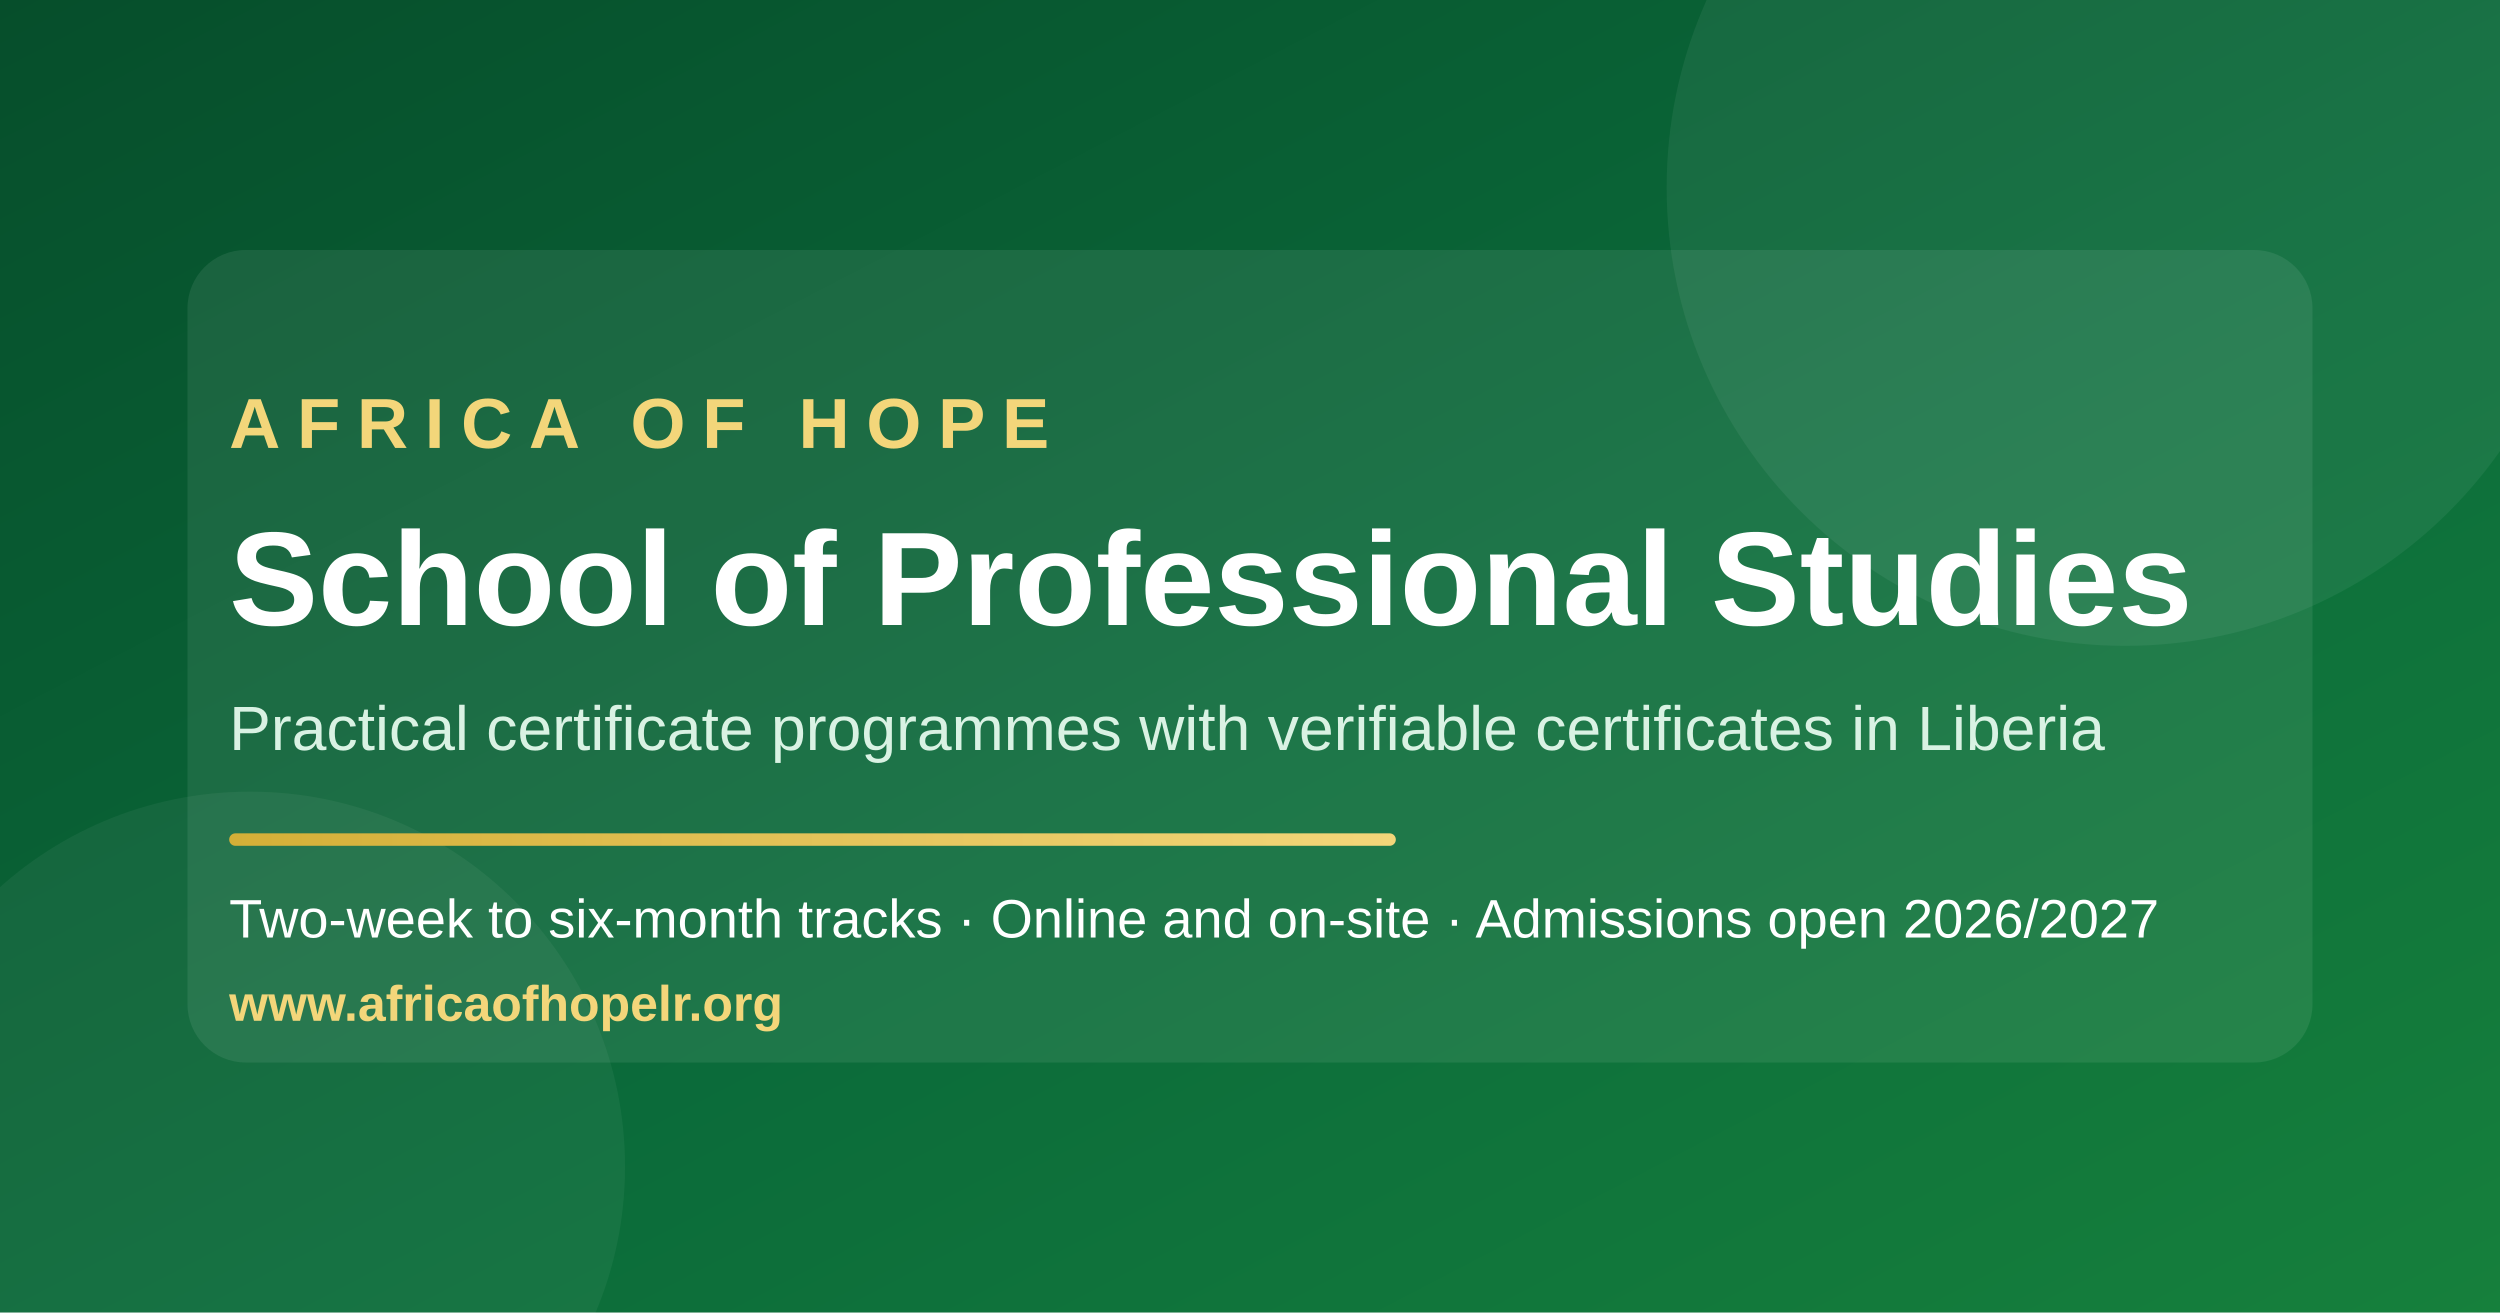
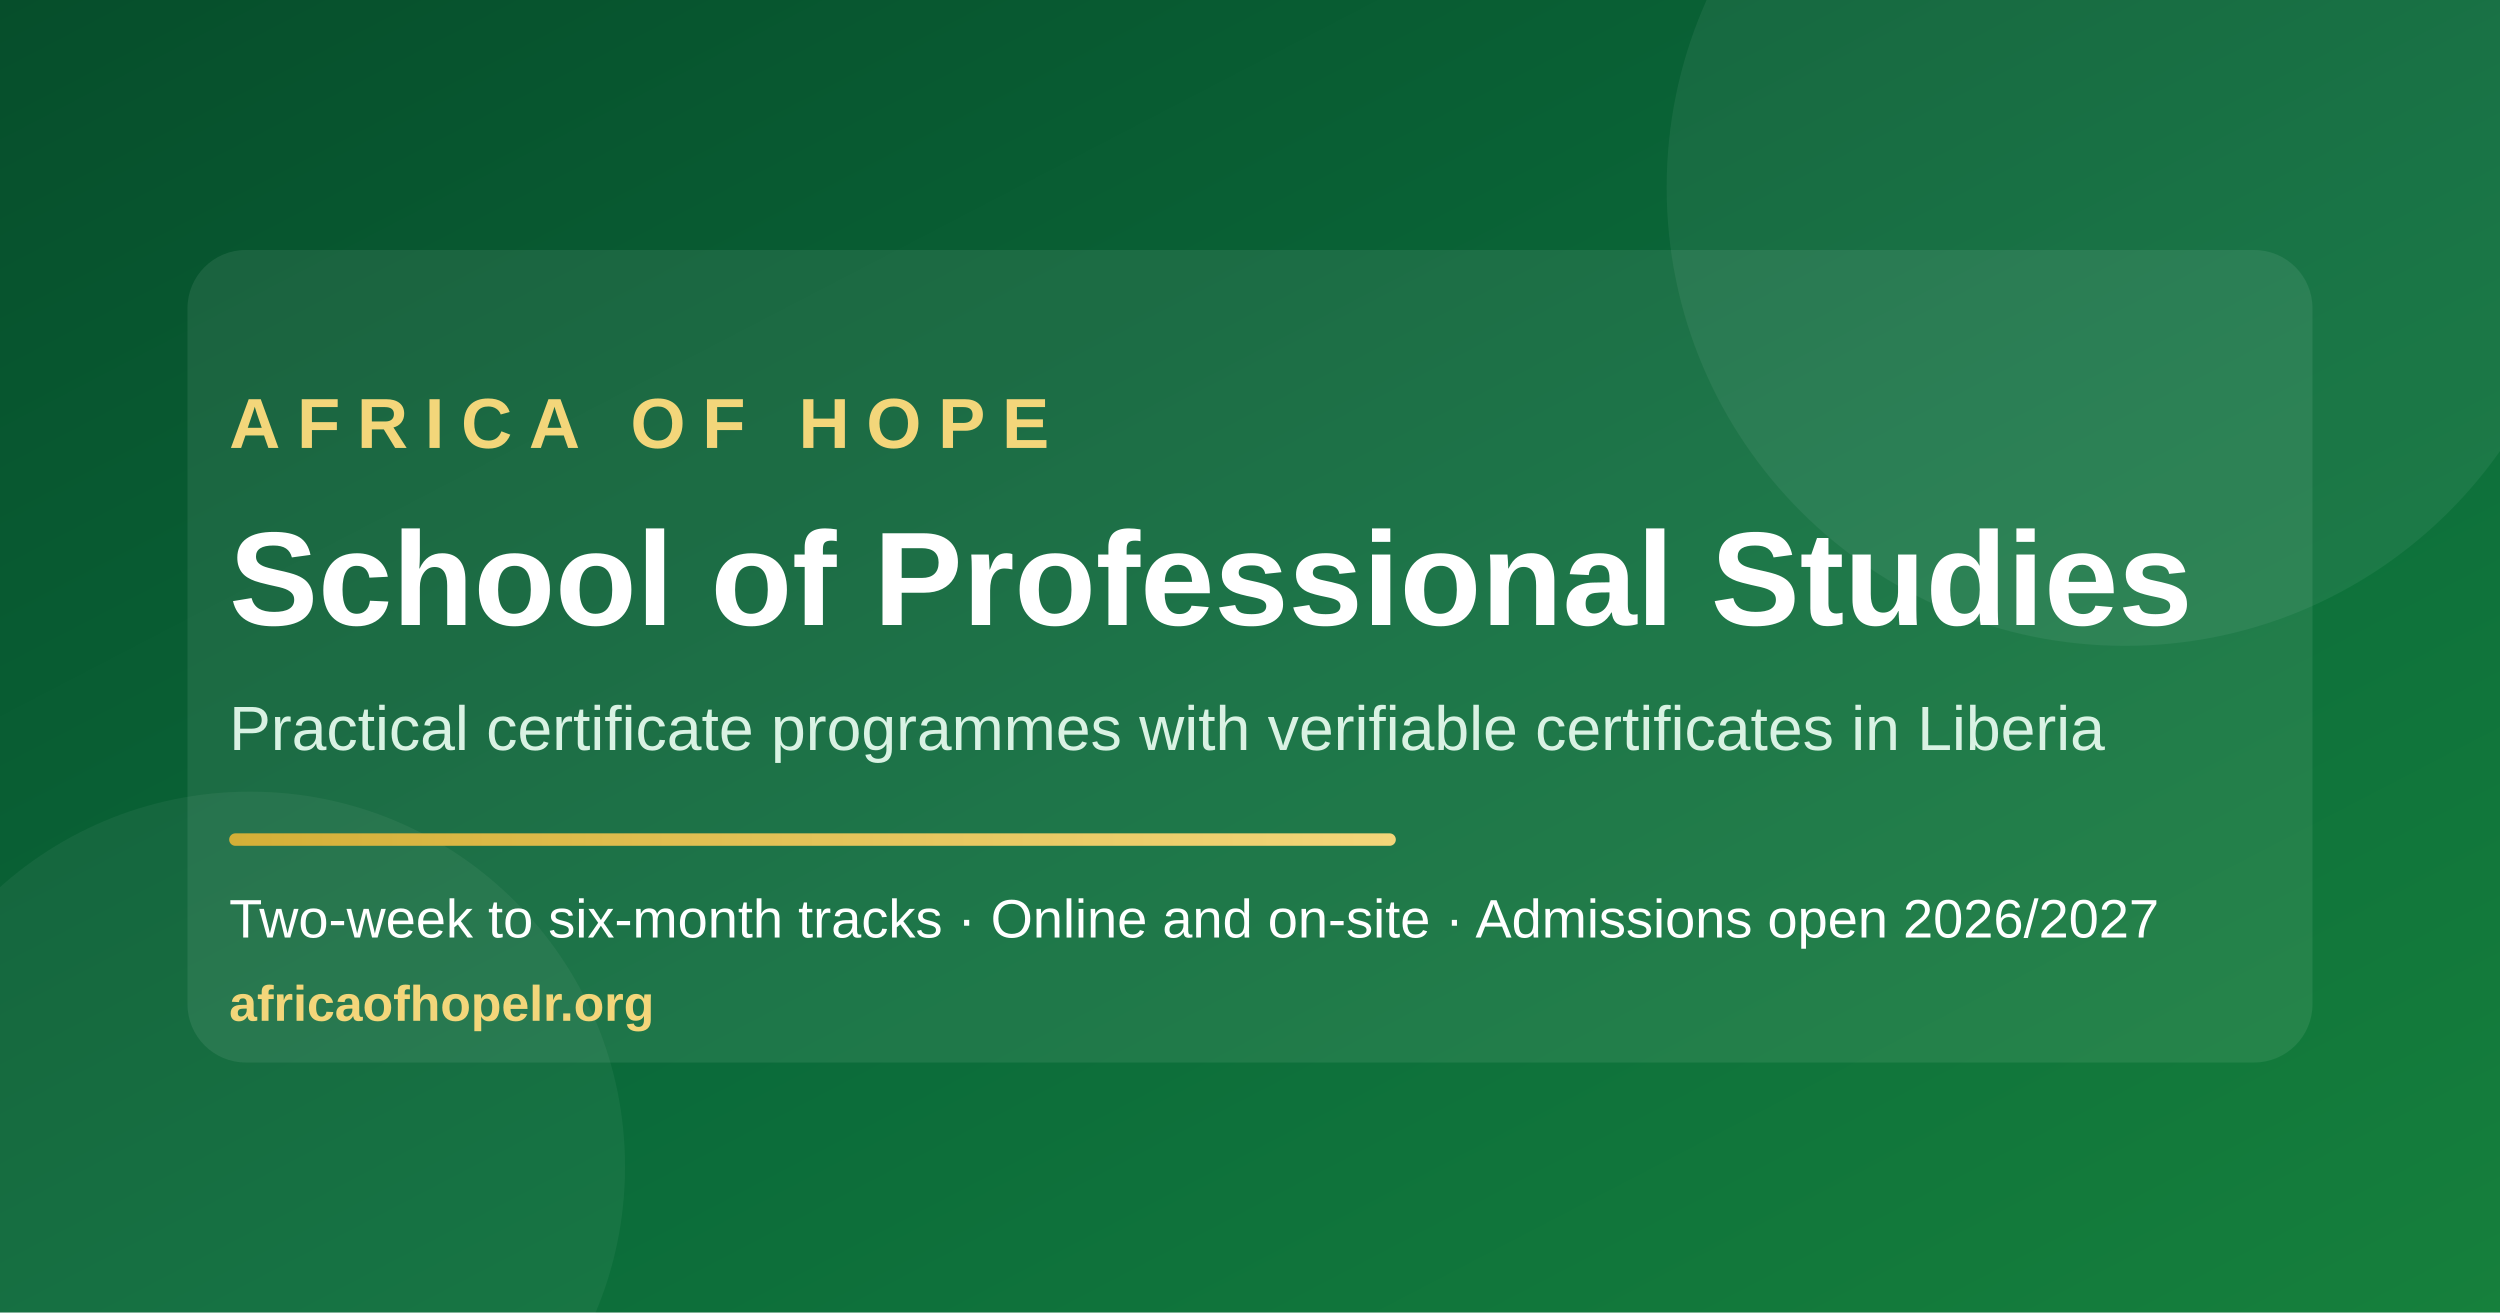
<svg xmlns="http://www.w3.org/2000/svg" width="1200" height="630" viewBox="0 0 1200 630" role="img" aria-label="AFRICA OF HOPE School of Professional Studies — practical certificate programmes with verifiable certificates in Liberia">
  <defs>
    <linearGradient id="bg" x1="0" y1="0" x2="1" y2="1">
      <stop offset="0" stop-color="#064e2b" />
      <stop offset="0.55" stop-color="#0b6b3a" />
      <stop offset="1" stop-color="#16803c" />
    </linearGradient>
    <linearGradient id="gold" x1="0" y1="0" x2="1" y2="0">
      <stop offset="0" stop-color="#d4af37" />
      <stop offset="1" stop-color="#f3d67a" />
    </linearGradient>
  </defs>
  <rect width="1200" height="630" fill="url(#bg)" />
  <circle cx="1020" cy="90" r="220" fill="#ffffff" opacity="0.06" />
  <circle cx="120" cy="560" r="180" fill="#ffffff" opacity="0.05" />
  <rect x="90" y="120" width="1020" height="390" rx="28" fill="#ffffff" opacity="0.08" />
  <text x="110" y="215" font-family="Manrope, Arial, sans-serif" font-size="34" font-weight="800" letter-spacing="8" fill="#f3d67a">AFRICA OF HOPE</text>
  <text x="110" y="300" font-family="Manrope, Arial, sans-serif" font-size="64" font-weight="800" fill="#ffffff">School of Professional Studies</text>
  <text x="110" y="360" font-family="Manrope, Arial, sans-serif" font-size="30" fill="#d9f2e3">Practical certificate programmes with verifiable certificates in Liberia</text>
  <rect x="110" y="400" width="560" height="6" rx="3" fill="url(#gold)" />
  <text x="110" y="450" font-family="Manrope, Arial, sans-serif" font-size="26" fill="#ffffff">Two-week to six-month tracks · Online and on-site · Admissions open 2026/2027</text>
-   <text x="110" y="490" font-family="Manrope, Arial, sans-serif" font-size="24" font-weight="700" fill="#f3d67a">www.africaofhopelr.org</text>
+   <text x="110" y="490" font-family="Manrope, Arial, sans-serif" font-size="24" font-weight="700" fill="#f3d67a">africaofhopelr.org</text>
</svg>
